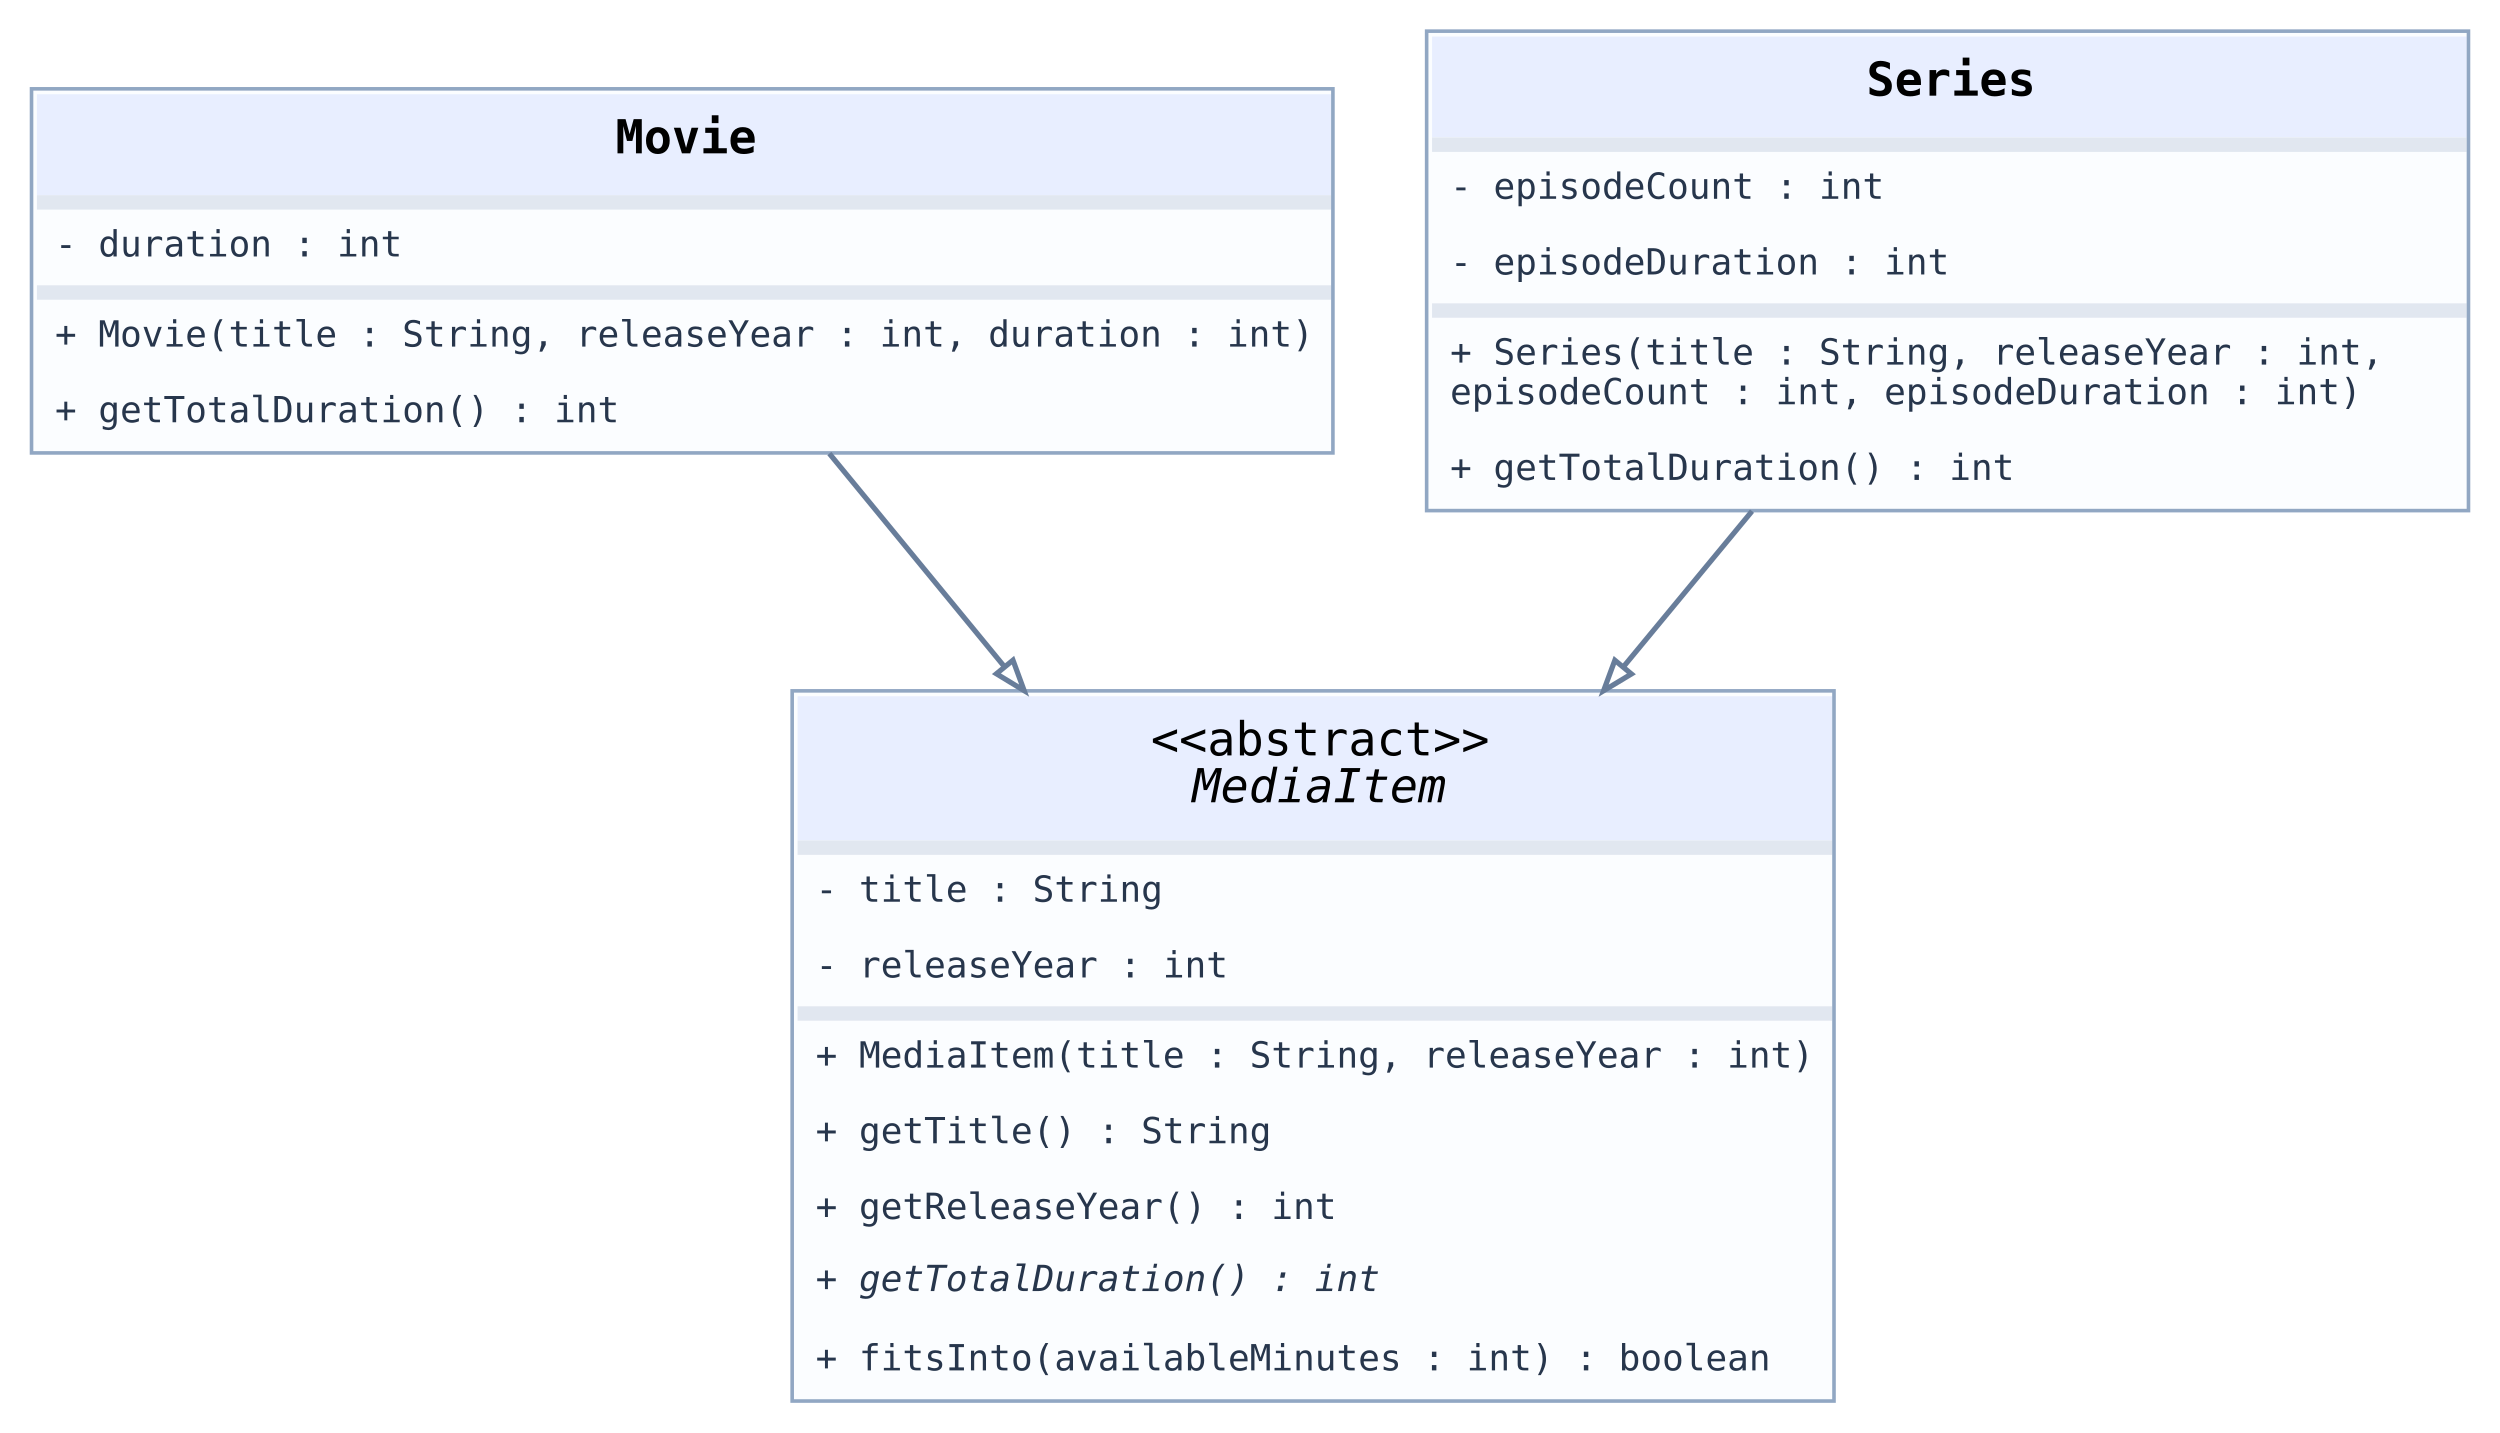
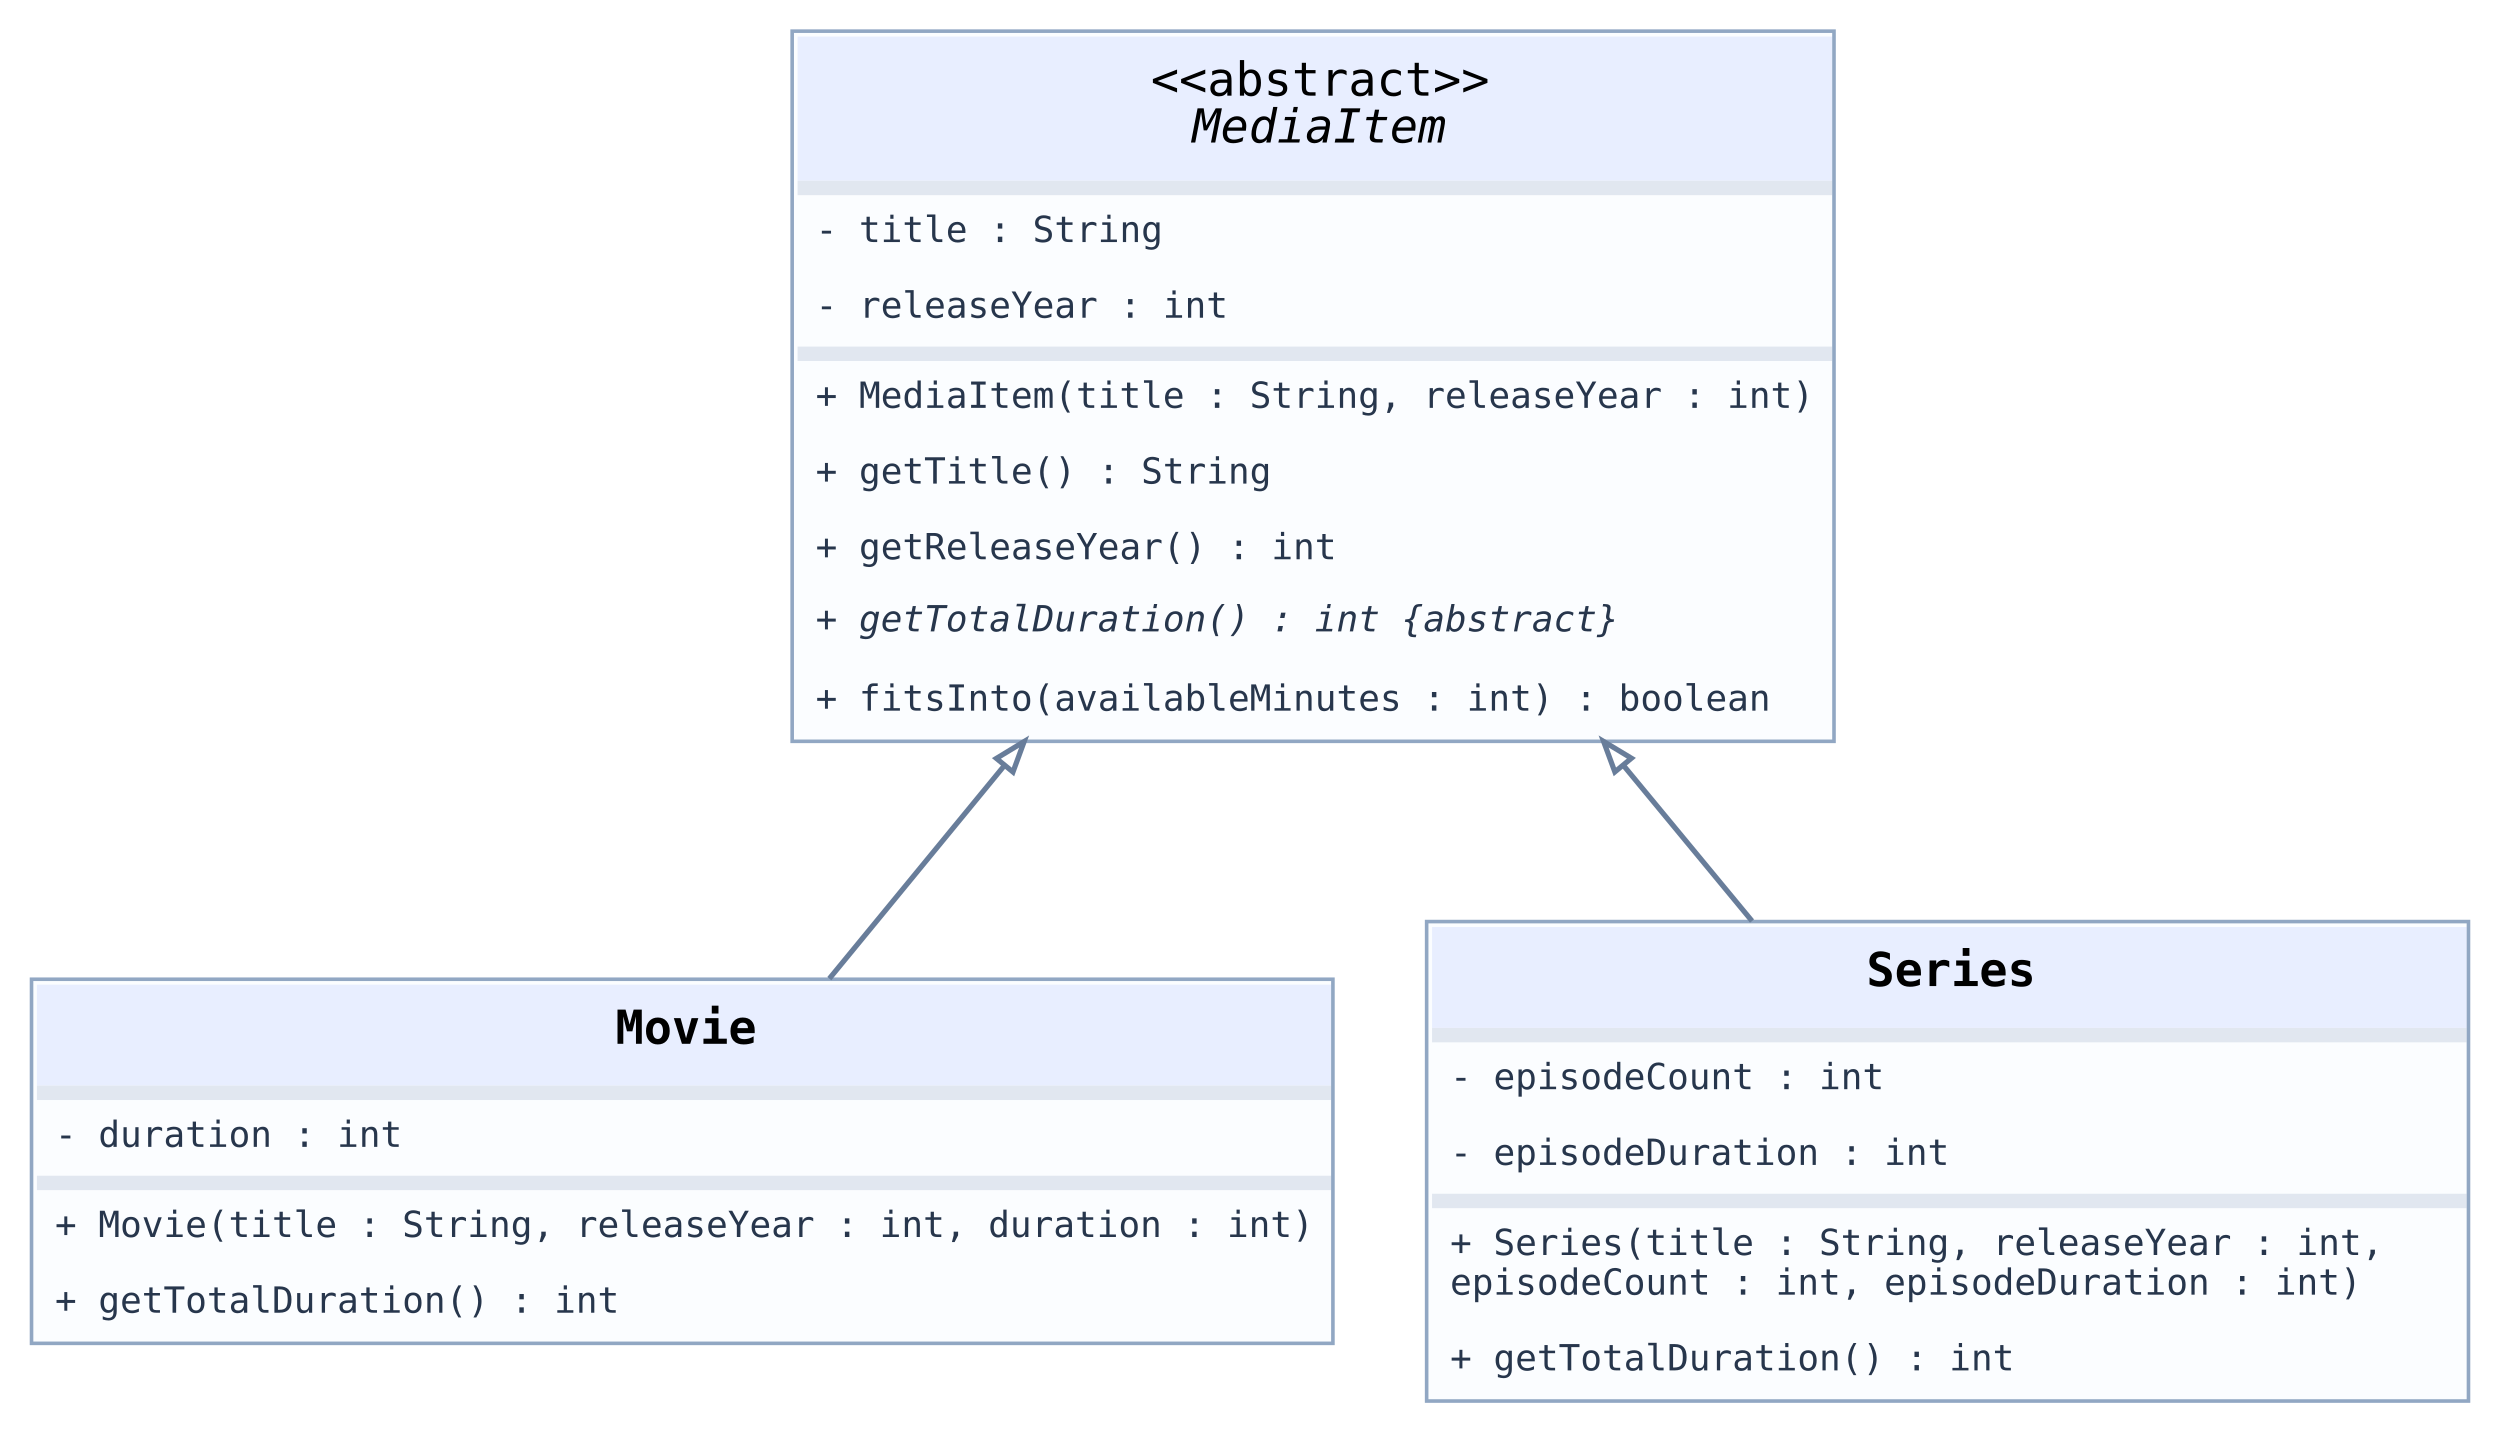
<svg xmlns="http://www.w3.org/2000/svg" width="693pt" height="397pt" viewBox="0.00 0.00 693.28 397.28">
  <g id="graph0" class="graph" transform="scale(1 1) rotate(0) translate(8.64 388.64)">
    <g id="node1" class="node">
-       <polygon fill="#fbfdff" stroke="transparent" points="211,0 211,-197 500,-197 500,0 211,0" />
-       <polygon fill="#e8eeff" stroke="transparent" points="212.5,-155.5 212.5,-195.5 499.5,-195.5 499.5,-155.5 212.5,-155.5" />
-       <text text-anchor="start" x="310.5" y="-179.1" font-family="DejaVu Sans Mono" font-size="13.00">&lt;&lt;abstract&gt;&gt;</text>
-       <text text-anchor="start" x="322" y="-166.1" font-family="DejaVu Sans Mono" font-style="italic" font-size="13.00">MediaItem</text>
-       <polygon fill="#e1e7f0" stroke="transparent" points="212.5,-151.5 212.5,-155.5 499.5,-155.5 499.5,-151.5 212.5,-151.5" />
-       <text text-anchor="start" x="217.5" y="-138.5" font-family="DejaVu Sans Mono" font-size="10.00" fill="#27364c">- title : String</text>
-       <text text-anchor="start" x="217.5" y="-117.5" font-family="DejaVu Sans Mono" font-size="10.00" fill="#27364c">- releaseYear : int</text>
-       <polygon fill="#e1e7f0" stroke="transparent" points="212.5,-105.5 212.5,-109.5 499.5,-109.5 499.5,-105.5 212.5,-105.5" />
-       <text text-anchor="start" x="217.5" y="-92.5" font-family="DejaVu Sans Mono" font-size="10.00" fill="#27364c">+ MediaItem(title : String, releaseYear : int)</text>
-       <text text-anchor="start" x="217.5" y="-71.5" font-family="DejaVu Sans Mono" font-size="10.00" fill="#27364c">+ getTitle() : String</text>
-       <text text-anchor="start" x="217.5" y="-50.5" font-family="DejaVu Sans Mono" font-size="10.00" fill="#27364c">+ getReleaseYear() : int</text>
-       <text text-anchor="start" x="217.5" y="-30.5" font-family="DejaVu Sans Mono" font-style="italic" font-size="10.00" fill="#27364c">+ getTotalDuration() : int</text>
-       <text text-anchor="start" x="217.5" y="-8.5" font-family="DejaVu Sans Mono" font-size="10.00" fill="#27364c">+ fitsInto(availableMinutes : int) : boolean</text>
-       <polygon fill="none" stroke="#91a7c3" points="211,0 211,-197 500,-197 500,0 211,0" />
+       <polygon fill="#fbfdff" stroke="transparent" points="211,-183 211,-380 500,-380 500,-183 211,-183" />
+       <polygon fill="#e8eeff" stroke="transparent" points="212.5,-338.5 212.5,-378.5 499.5,-378.5 499.5,-338.5 212.5,-338.5" />
+       <text text-anchor="start" x="310.5" y="-362.1" font-family="DejaVu Sans Mono" font-size="13.00">&lt;&lt;abstract&gt;&gt;</text>
+       <text text-anchor="start" x="322" y="-349.1" font-family="DejaVu Sans Mono" font-style="italic" font-size="13.00">MediaItem</text>
+       <polygon fill="#e1e7f0" stroke="transparent" points="212.5,-334.5 212.5,-338.5 499.5,-338.5 499.5,-334.5 212.5,-334.5" />
+       <text text-anchor="start" x="217.5" y="-321.5" font-family="DejaVu Sans Mono" font-size="10.00" fill="#27364c">- title : String</text>
+       <text text-anchor="start" x="217.5" y="-300.5" font-family="DejaVu Sans Mono" font-size="10.00" fill="#27364c">- releaseYear : int</text>
+       <polygon fill="#e1e7f0" stroke="transparent" points="212.5,-288.5 212.5,-292.5 499.5,-292.5 499.5,-288.5 212.5,-288.5" />
+       <text text-anchor="start" x="217.5" y="-275.5" font-family="DejaVu Sans Mono" font-size="10.00" fill="#27364c">+ MediaItem(title : String, releaseYear : int)</text>
+       <text text-anchor="start" x="217.5" y="-254.5" font-family="DejaVu Sans Mono" font-size="10.00" fill="#27364c">+ getTitle() : String</text>
+       <text text-anchor="start" x="217.5" y="-233.5" font-family="DejaVu Sans Mono" font-size="10.00" fill="#27364c">+ getReleaseYear() : int</text>
+       <text text-anchor="start" x="217.5" y="-213.5" font-family="DejaVu Sans Mono" font-style="italic" font-size="10.00" fill="#27364c">+ getTotalDuration() : int {abstract}</text>
+       <text text-anchor="start" x="217.5" y="-191.5" font-family="DejaVu Sans Mono" font-size="10.00" fill="#27364c">+ fitsInto(availableMinutes : int) : boolean</text>
+       <polygon fill="none" stroke="#91a7c3" points="211,-183 211,-380 500,-380 500,-183 211,-183" />
    </g>
    <g id="node2" class="node">
-       <polygon fill="#fbfdff" stroke="transparent" points="0,-263 0,-364 361,-364 361,-263 0,-263" />
-       <polygon fill="#e8eeff" stroke="transparent" points="1.5,-334.5 1.5,-362.5 360.5,-362.5 360.5,-334.5 1.5,-334.5" />
-       <text text-anchor="start" x="162" y="-346.1" font-family="DejaVu Sans Mono" font-weight="bold" font-size="13.00">Movie</text>
-       <polygon fill="#e1e7f0" stroke="transparent" points="1.5,-330.5 1.5,-334.5 360.5,-334.5 360.5,-330.5 1.5,-330.5" />
-       <text text-anchor="start" x="6.5" y="-317.5" font-family="DejaVu Sans Mono" font-size="10.00" fill="#27364c">- duration : int</text>
-       <polygon fill="#e1e7f0" stroke="transparent" points="1.5,-305.5 1.5,-309.5 360.5,-309.5 360.5,-305.5 1.5,-305.5" />
-       <text text-anchor="start" x="6.5" y="-292.5" font-family="DejaVu Sans Mono" font-size="10.00" fill="#27364c">+ Movie(title : String, releaseYear : int, duration : int)</text>
-       <text text-anchor="start" x="6.5" y="-271.5" font-family="DejaVu Sans Mono" font-size="10.00" fill="#27364c">+ getTotalDuration() : int</text>
-       <polygon fill="none" stroke="#91a7c3" points="0,-263 0,-364 361,-364 361,-263 0,-263" />
+       <polygon fill="#fbfdff" stroke="transparent" points="0,-16 0,-117 361,-117 361,-16 0,-16" />
+       <polygon fill="#e8eeff" stroke="transparent" points="1.5,-87.5 1.5,-115.5 360.5,-115.5 360.5,-87.5 1.5,-87.5" />
+       <text text-anchor="start" x="162" y="-99.1" font-family="DejaVu Sans Mono" font-weight="bold" font-size="13.00">Movie</text>
+       <polygon fill="#e1e7f0" stroke="transparent" points="1.5,-83.5 1.5,-87.5 360.5,-87.5 360.5,-83.5 1.5,-83.5" />
+       <text text-anchor="start" x="6.5" y="-70.5" font-family="DejaVu Sans Mono" font-size="10.00" fill="#27364c">- duration : int</text>
+       <polygon fill="#e1e7f0" stroke="transparent" points="1.5,-58.5 1.5,-62.5 360.5,-62.5 360.5,-58.5 1.5,-58.5" />
+       <text text-anchor="start" x="6.5" y="-45.5" font-family="DejaVu Sans Mono" font-size="10.00" fill="#27364c">+ Movie(title : String, releaseYear : int, duration : int)</text>
+       <text text-anchor="start" x="6.5" y="-24.5" font-family="DejaVu Sans Mono" font-size="10.00" fill="#27364c">+ getTotalDuration() : int</text>
+       <polygon fill="none" stroke="#91a7c3" points="0,-16 0,-117 361,-117 361,-16 0,-16" />
    </g>
    <g id="edge1" class="edge">
-       <path fill="none" stroke="#687d9a" stroke-width="1.45" d="M221.31,-262.83C235.89,-245.08 252.92,-224.36 269.85,-203.74" />
-       <polygon fill="none" stroke="#687d9a" stroke-width="1.45" points="272.25,-205.51 275.35,-197.06 267.65,-201.74 272.25,-205.51" />
+       <path fill="none" stroke="#687d9a" stroke-width="1.45" d="M221.31,-117.17C235.89,-134.92 252.92,-155.64 269.85,-176.26" />
+       <polygon fill="none" stroke="#687d9a" stroke-width="1.45" points="267.65,-178.26 275.35,-182.94 272.25,-174.49 267.65,-178.26" />
    </g>
    <g id="node3" class="node">
-       <polygon fill="#fbfdff" stroke="transparent" points="387,-247 387,-380 676,-380 676,-247 387,-247" />
-       <polygon fill="#e8eeff" stroke="transparent" points="388.5,-350.5 388.5,-378.5 675.5,-378.5 675.5,-350.5 388.5,-350.5" />
-       <text text-anchor="start" x="509" y="-362.1" font-family="DejaVu Sans Mono" font-weight="bold" font-size="13.00">Series</text>
-       <polygon fill="#e1e7f0" stroke="transparent" points="388.5,-346.5 388.5,-350.5 675.5,-350.5 675.5,-346.5 388.5,-346.5" />
-       <text text-anchor="start" x="393.5" y="-333.5" font-family="DejaVu Sans Mono" font-size="10.00" fill="#27364c">- episodeCount : int</text>
-       <text text-anchor="start" x="393.5" y="-312.5" font-family="DejaVu Sans Mono" font-size="10.00" fill="#27364c">- episodeDuration : int</text>
-       <polygon fill="#e1e7f0" stroke="transparent" points="388.5,-300.5 388.5,-304.5 675.5,-304.5 675.5,-300.5 388.5,-300.5" />
-       <text text-anchor="start" x="393.5" y="-287.5" font-family="DejaVu Sans Mono" font-size="10.00" fill="#27364c">+ Series(title : String, releaseYear : int,</text>
-       <text text-anchor="start" x="393.5" y="-276.5" font-family="DejaVu Sans Mono" font-size="10.00" fill="#27364c">    episodeCount : int, episodeDuration : int)</text>
-       <text text-anchor="start" x="393.5" y="-255.5" font-family="DejaVu Sans Mono" font-size="10.00" fill="#27364c">+ getTotalDuration() : int</text>
-       <polygon fill="none" stroke="#91a7c3" points="387,-247 387,-380 676,-380 676,-247 387,-247" />
+       <polygon fill="#fbfdff" stroke="transparent" points="387,0 387,-133 676,-133 676,0 387,0" />
+       <polygon fill="#e8eeff" stroke="transparent" points="388.5,-103.5 388.5,-131.5 675.5,-131.5 675.5,-103.5 388.5,-103.5" />
+       <text text-anchor="start" x="509" y="-115.1" font-family="DejaVu Sans Mono" font-weight="bold" font-size="13.00">Series</text>
+       <polygon fill="#e1e7f0" stroke="transparent" points="388.5,-99.5 388.5,-103.5 675.5,-103.5 675.5,-99.5 388.5,-99.5" />
+       <text text-anchor="start" x="393.5" y="-86.5" font-family="DejaVu Sans Mono" font-size="10.00" fill="#27364c">- episodeCount : int</text>
+       <text text-anchor="start" x="393.5" y="-65.5" font-family="DejaVu Sans Mono" font-size="10.00" fill="#27364c">- episodeDuration : int</text>
+       <polygon fill="#e1e7f0" stroke="transparent" points="388.5,-53.5 388.5,-57.5 675.5,-57.5 675.5,-53.5 388.5,-53.5" />
+       <text text-anchor="start" x="393.5" y="-40.5" font-family="DejaVu Sans Mono" font-size="10.00" fill="#27364c">+ Series(title : String, releaseYear : int,</text>
+       <text text-anchor="start" x="393.5" y="-29.5" font-family="DejaVu Sans Mono" font-size="10.00" fill="#27364c">    episodeCount : int, episodeDuration : int)</text>
+       <text text-anchor="start" x="393.5" y="-8.5" font-family="DejaVu Sans Mono" font-size="10.00" fill="#27364c">+ getTotalDuration() : int</text>
+       <polygon fill="none" stroke="#91a7c3" points="387,0 387,-133 676,-133 676,0 387,0" />
    </g>
    <g id="edge2" class="edge">
-       <path fill="none" stroke="#687d9a" stroke-width="1.45" d="M477.26,-246.85C465.96,-233.18 453.79,-218.45 441.66,-203.77" />
-       <polygon fill="none" stroke="#687d9a" stroke-width="1.45" points="443.8,-201.69 436.09,-197.04 439.21,-205.48 443.8,-201.69" />
+       <path fill="none" stroke="#687d9a" stroke-width="1.45" d="M477.26,-133.15C465.96,-146.82 453.79,-161.55 441.66,-176.23" />
+       <polygon fill="none" stroke="#687d9a" stroke-width="1.45" points="439.21,-174.52 436.09,-182.96 443.8,-178.31 439.21,-174.52" />
    </g>
  </g>
</svg>
